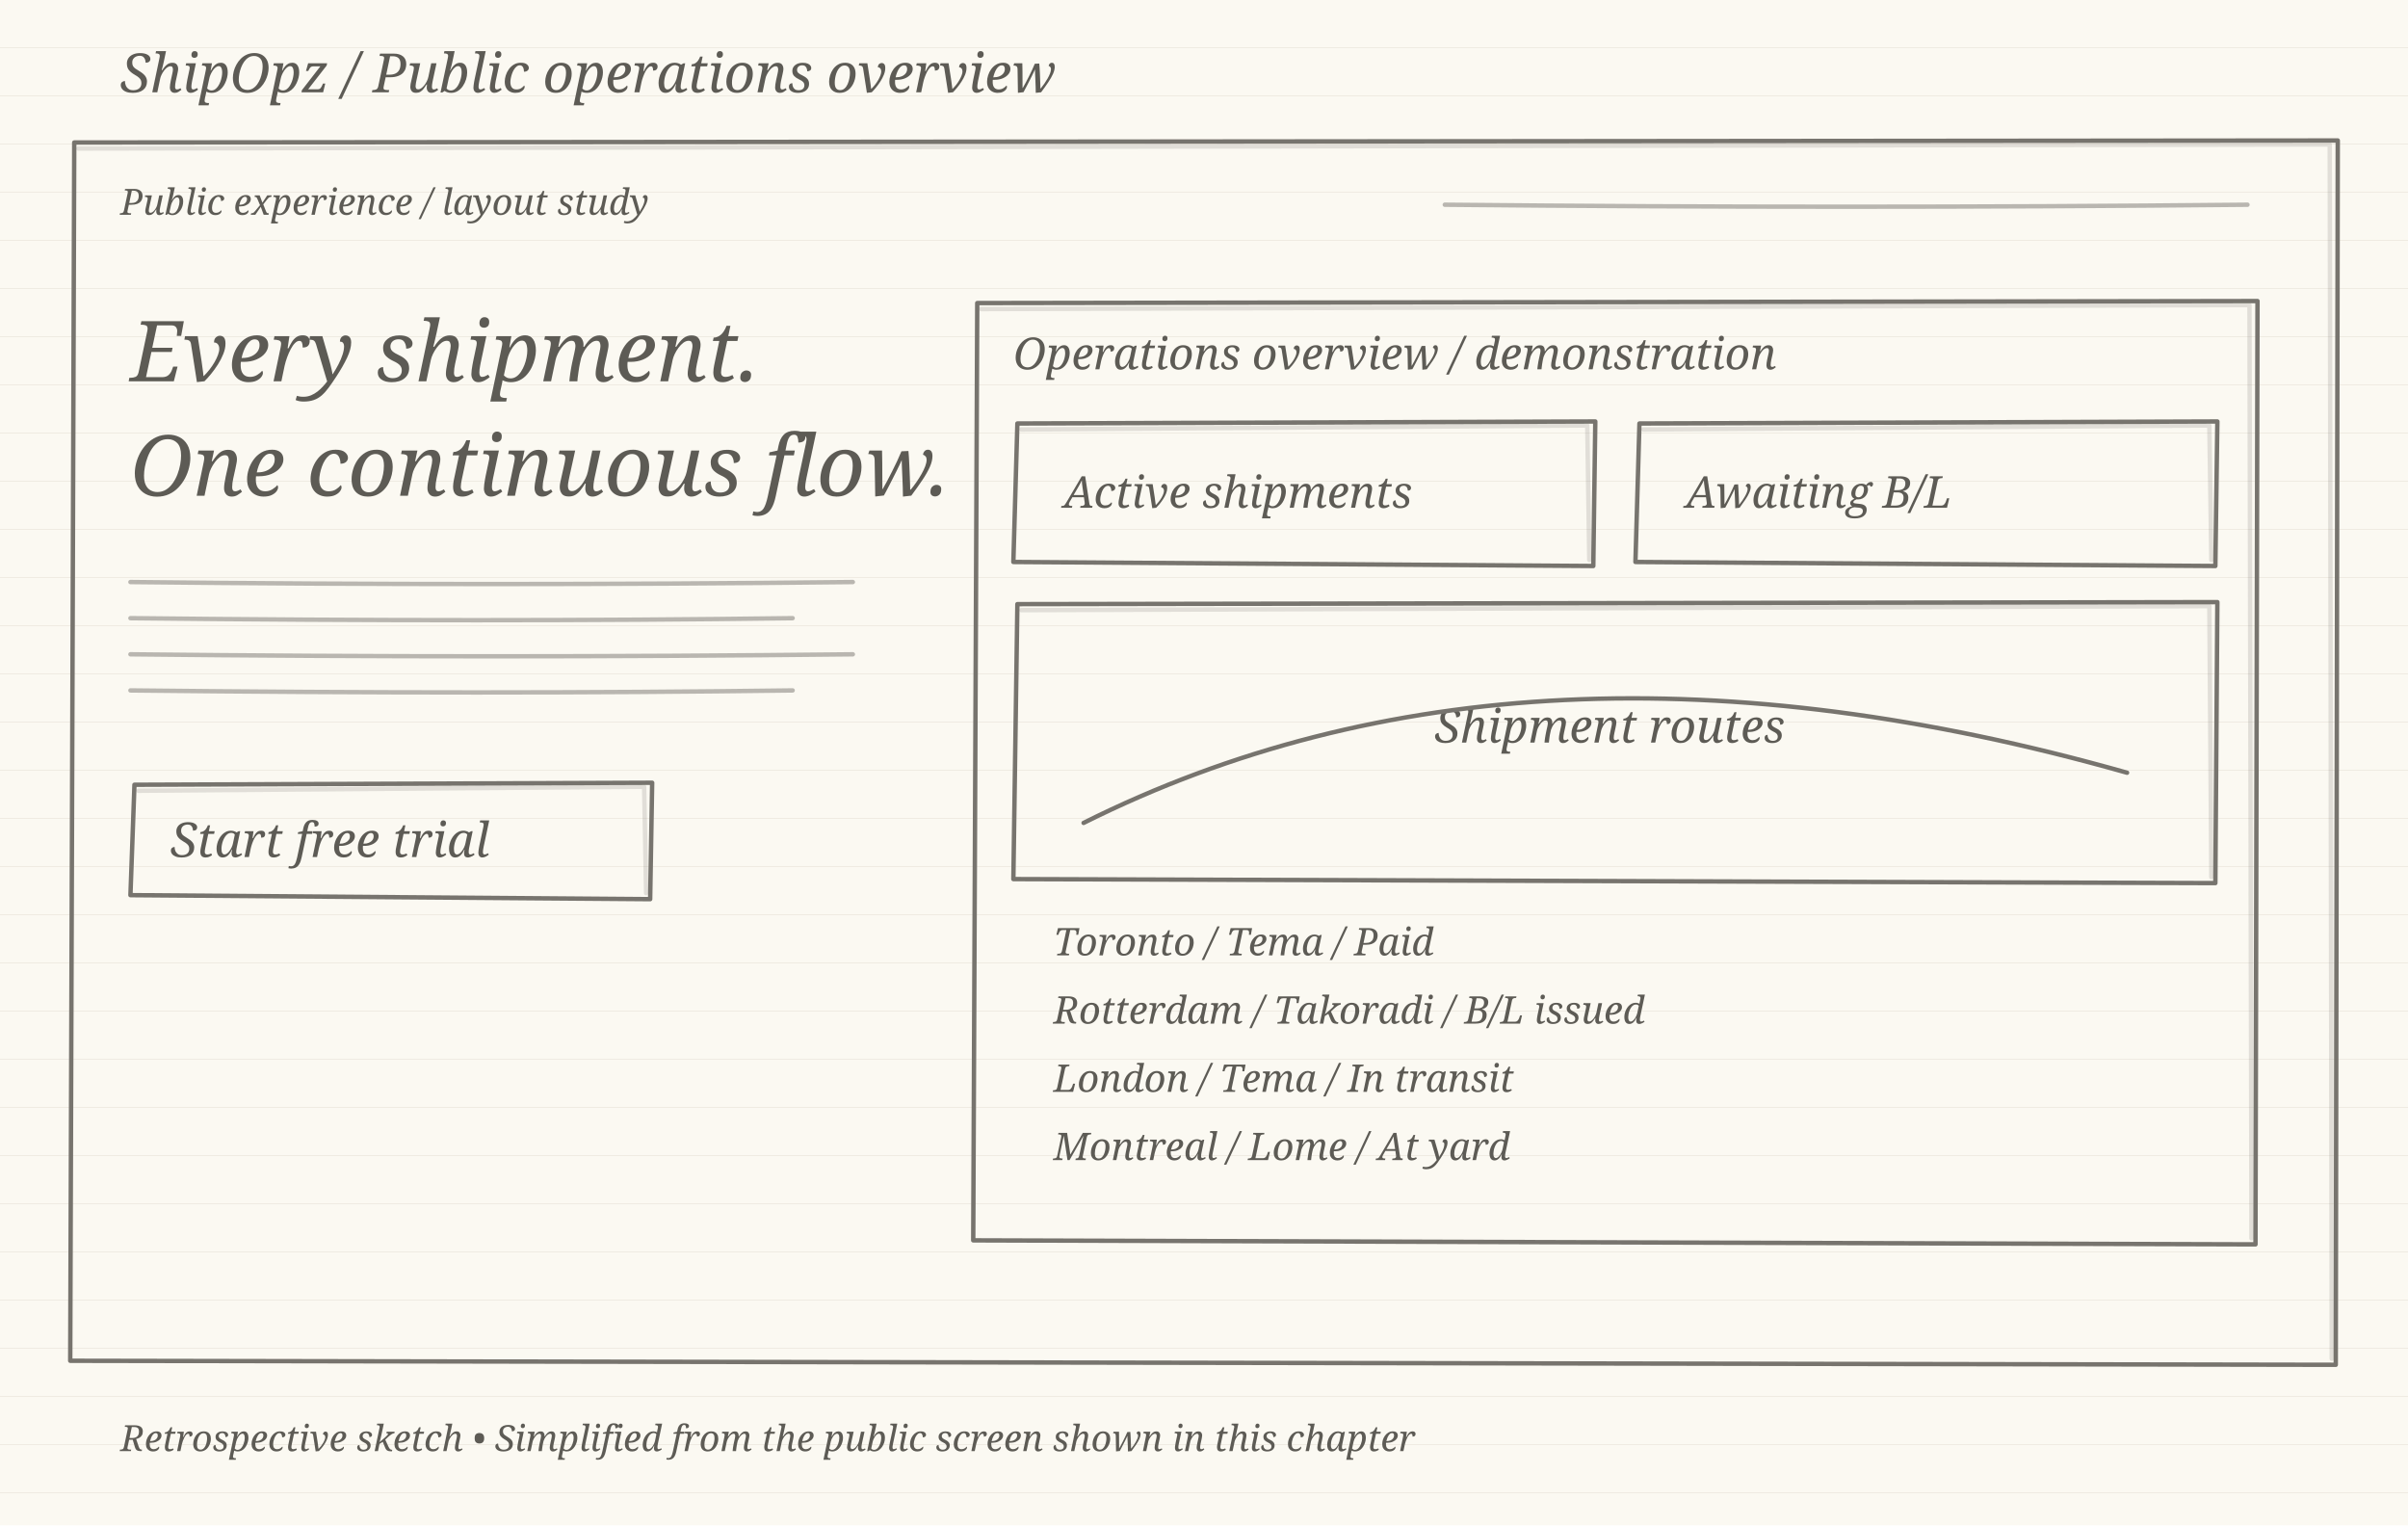
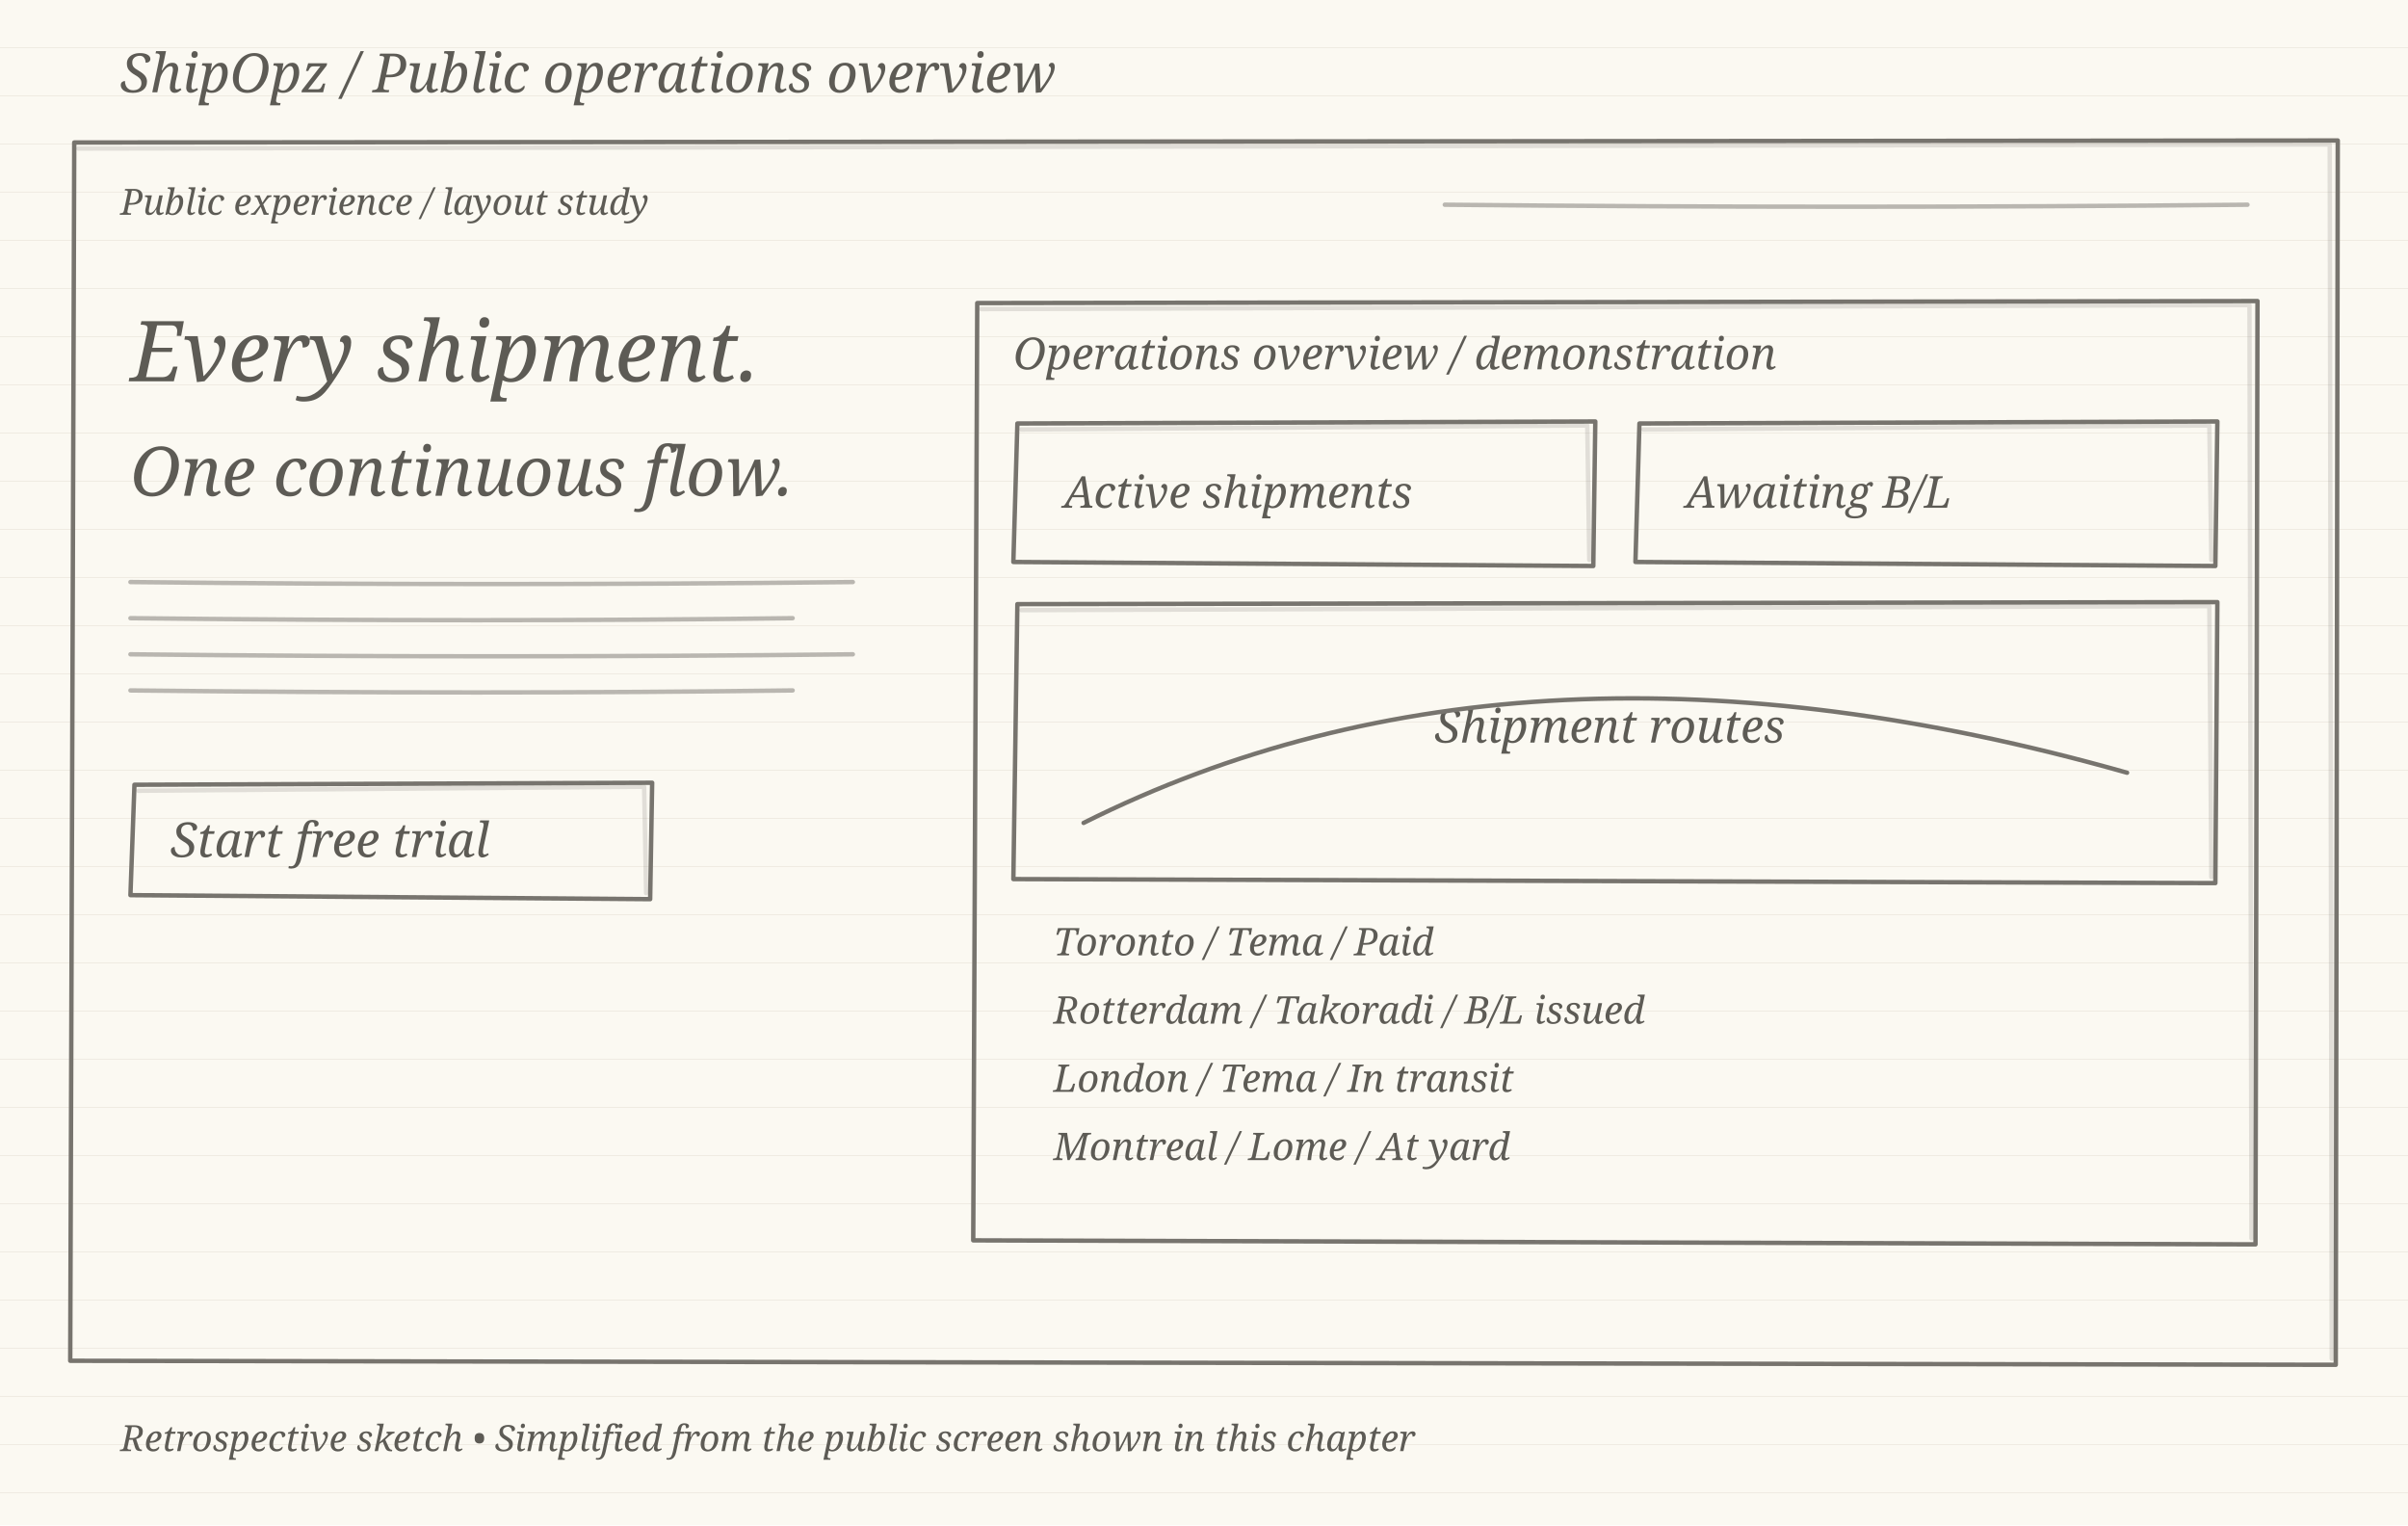
<svg xmlns="http://www.w3.org/2000/svg" viewBox="0 0 1200 760" width="1200" height="760" role="img">
  <defs>
    <pattern id="paper" width="24" height="24" patternUnits="userSpaceOnUse">
      <path d="M0 24H24" stroke="#e7e2d8" stroke-width=".6" />
    </pattern>
  </defs>
  <rect width="1200" height="760" fill="#fbf9f2" />
  <rect width="1200" height="760" fill="url(#paper)" />
  <g fill="none" stroke="#77746e" stroke-width="2.2" stroke-linecap="round" stroke-linejoin="round">
    <path d="M37 71 L1165 70 L1164 680 L35 678 Z" />
    <path d="M39 74 L1161 72 L1162 677" opacity=".2" />
    <text x="60" y="46" fill="#5d5b55" stroke="none" font-family="Georgia,serif" font-style="italic" font-size="27">ShipOpz / Public operations overview</text>
    <text x="60" y="107" fill="#5d5b55" stroke="none" font-family="Georgia,serif" font-style="italic" font-size="18">Public experience / layout study</text>
    <path d="M720 102 Q920.0 104 1120 102" opacity=".5" />
    <text x="65" y="190" fill="#5d5b55" stroke="none" font-family="Georgia,serif" font-style="italic" font-size="42">Every shipment.</text>
-     <text x="65" y="247" fill="#5d5b55" stroke="none" font-family="Georgia,serif" font-style="italic" font-size="42">One continuous flow.</text>
+     <text x="65" y="247" fill="#5d5b55" stroke="none" font-family="Georgia,serif" font-style="italic" font-size="34">One continuous flow.</text>
    <path d="M65 290 Q245.0 292 425 290" opacity=".5" />
    <path d="M65 308 Q245.0 310 395 308" opacity=".5" />
    <path d="M65 326 Q245.0 328 425 326" opacity=".5" />
    <path d="M65 344 Q245.0 346 395 344" opacity=".5" />
    <path d="M67 391 L325 390 L324 448 L65 446 Z" />
    <path d="M69 394 L321 392 L322 445" opacity=".2" />
    <text x="85" y="427" fill="#5d5b55" stroke="none" font-family="Georgia,serif" font-style="italic" font-size="24">Start free trial</text>
    <path d="M487 151 L1125 150 L1124 620 L485 618 Z" />
    <path d="M489 154 L1121 152 L1122 617" opacity=".2" />
    <text x="505" y="184" fill="#5d5b55" stroke="none" font-family="Georgia,serif" font-style="italic" font-size="22">Operations overview / demonstration</text>
    <path d="M507 211 L795 210 L794 282 L505 280 Z" />
    <path d="M509 214 L791 212 L792 279" opacity=".2" />
    <text x="530" y="253" fill="#5d5b55" stroke="none" font-family="Georgia,serif" font-style="italic" font-size="22">Active shipments</text>
    <path d="M817 211 L1105 210 L1104 282 L815 280 Z" />
    <path d="M819 214 L1101 212 L1102 279" opacity=".2" />
    <text x="840" y="253" fill="#5d5b55" stroke="none" font-family="Georgia,serif" font-style="italic" font-size="22">Awaiting B/L</text>
    <path d="M507 301 L1105 300 L1104 440 L505 438 Z" />
    <path d="M509 304 L1101 302 L1102 437" opacity=".2" />
    <text x="715" y="370" fill="#5d5b55" stroke="none" font-family="Georgia,serif" font-style="italic" font-size="23">Shipment routes</text>
    <path d="M540 410 Q760 300 1060 385" />
    <text x="525" y="476" fill="#5d5b55" stroke="none" font-family="Georgia,serif" font-style="italic" font-size="19">Toronto / Tema / Paid</text>
    <text x="525" y="510" fill="#5d5b55" stroke="none" font-family="Georgia,serif" font-style="italic" font-size="19">Rotterdam / Takoradi / B/L issued</text>
    <text x="525" y="544" fill="#5d5b55" stroke="none" font-family="Georgia,serif" font-style="italic" font-size="19">London / Tema / In transit</text>
    <text x="525" y="578" fill="#5d5b55" stroke="none" font-family="Georgia,serif" font-style="italic" font-size="19">Montreal / Lome / At yard</text>
    <text x="60" y="723" fill="#5d5b55" stroke="none" font-family="Georgia,serif" font-style="italic" font-size="18">Retrospective sketch • Simplified from the public screen shown in this chapter</text>
  </g>
</svg>
